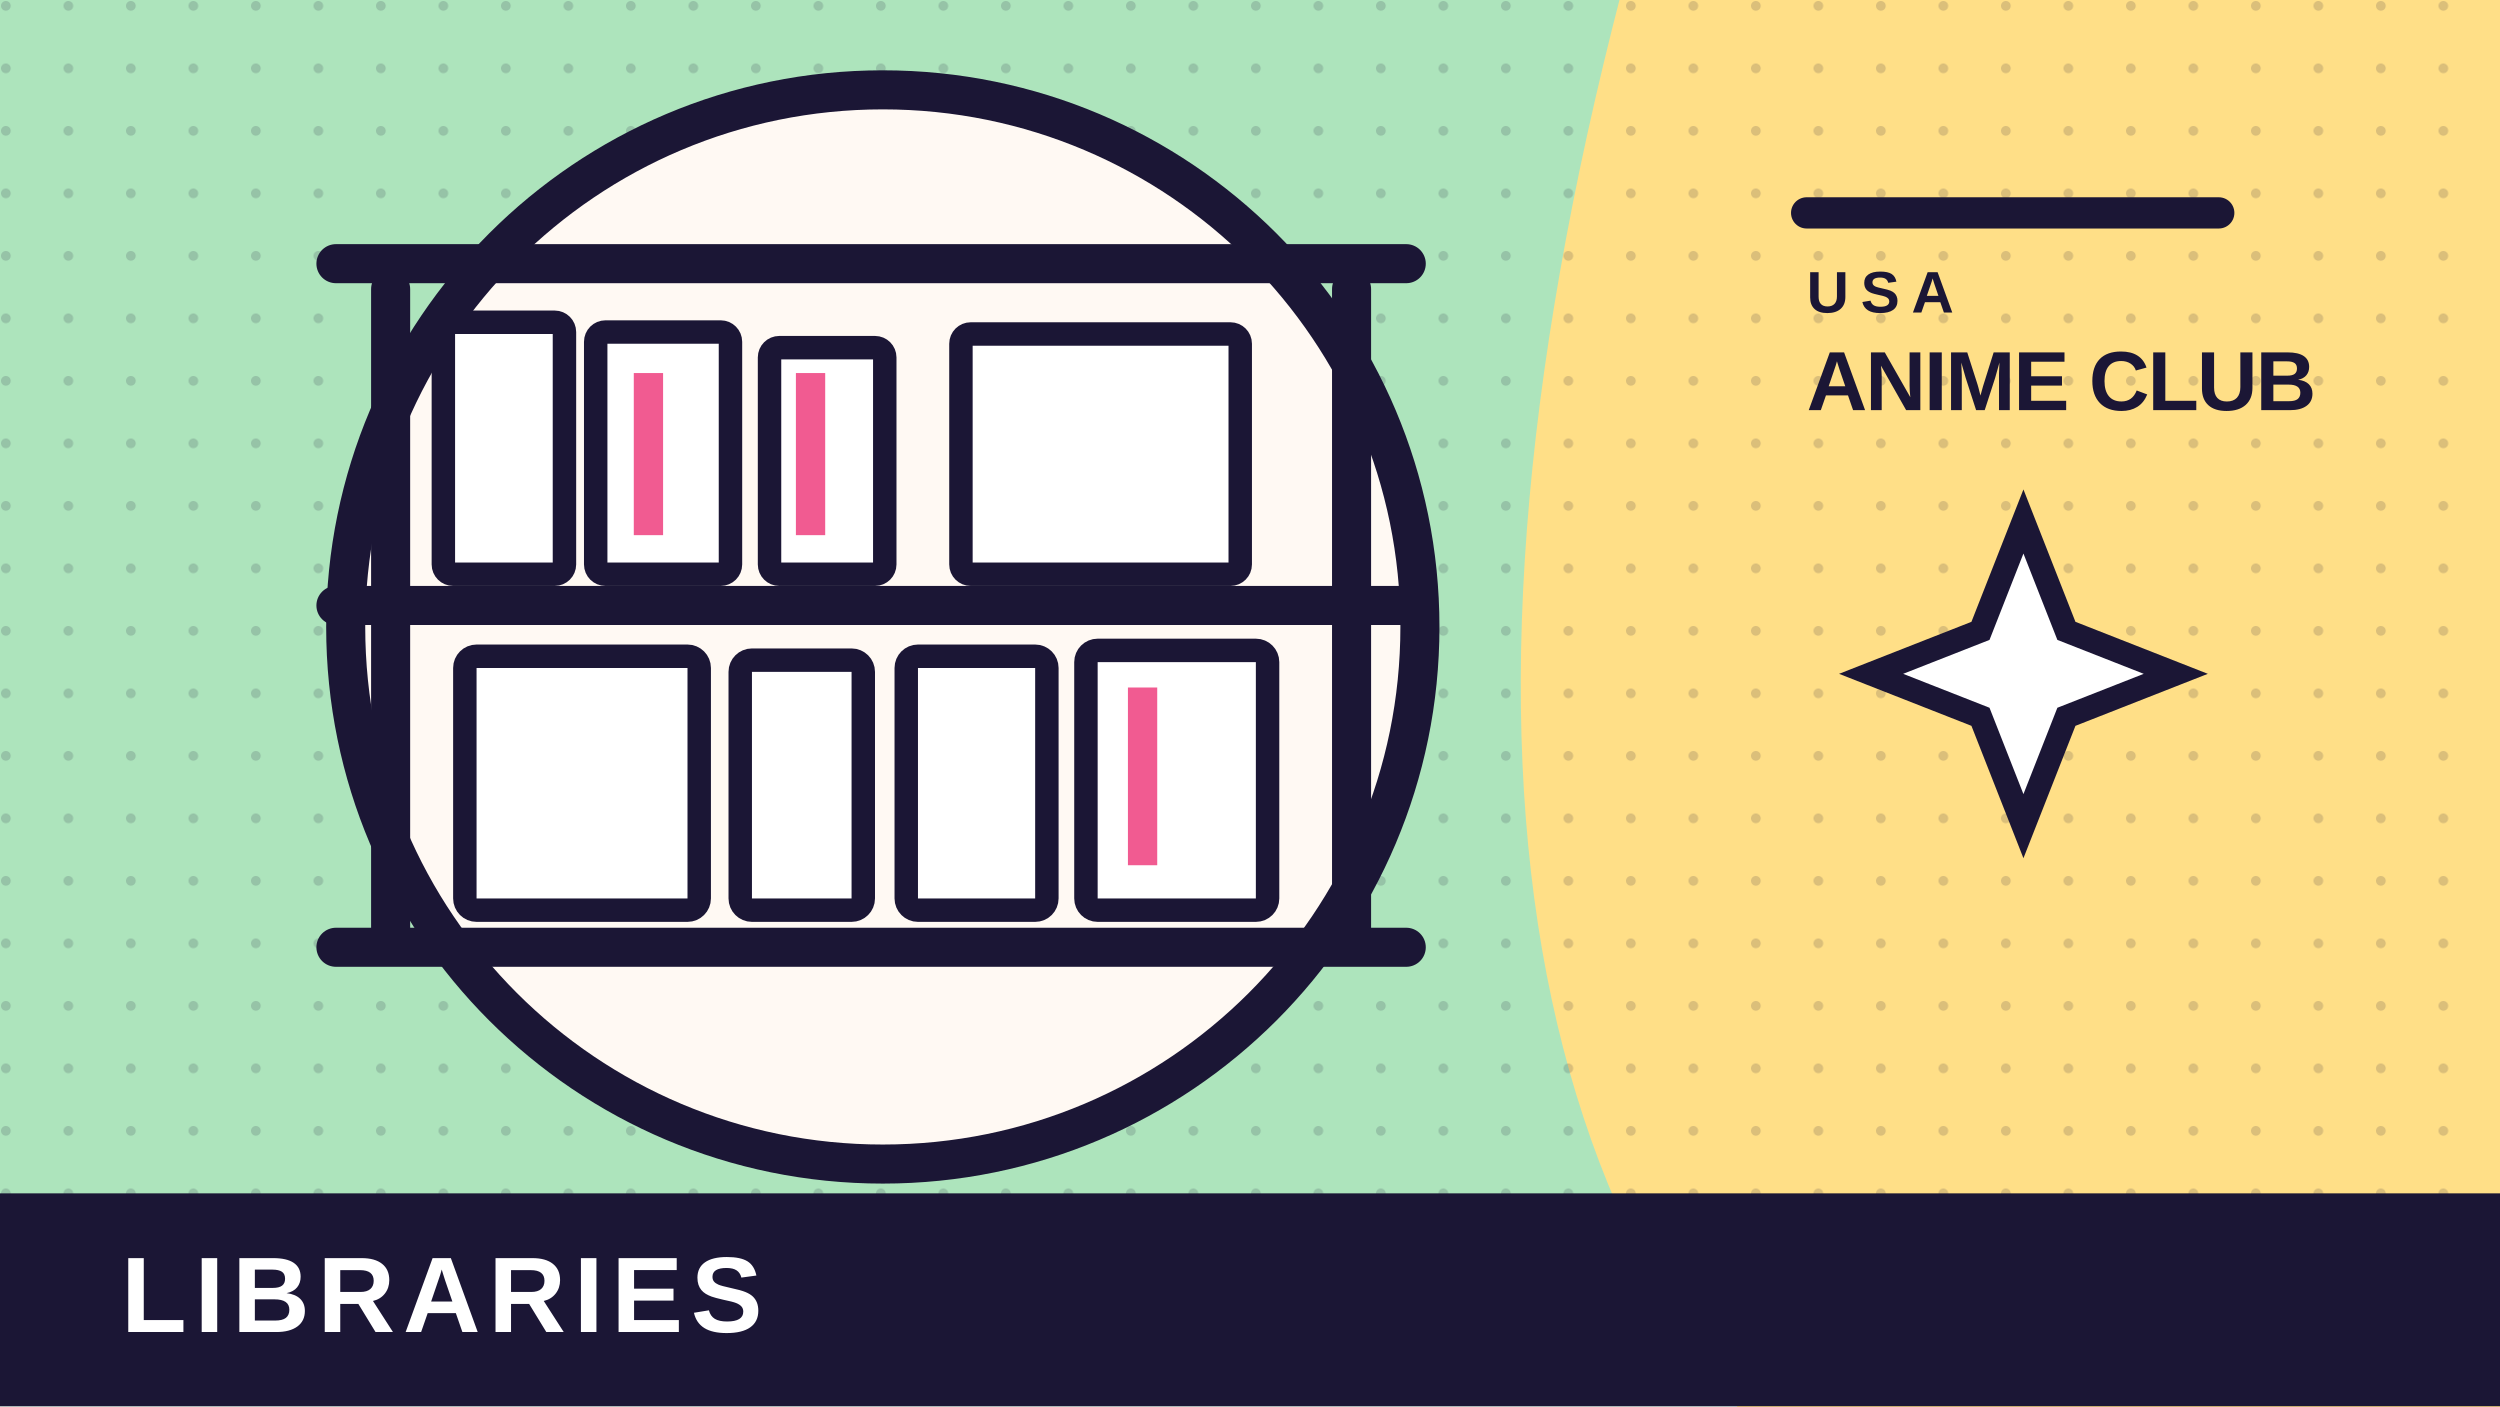
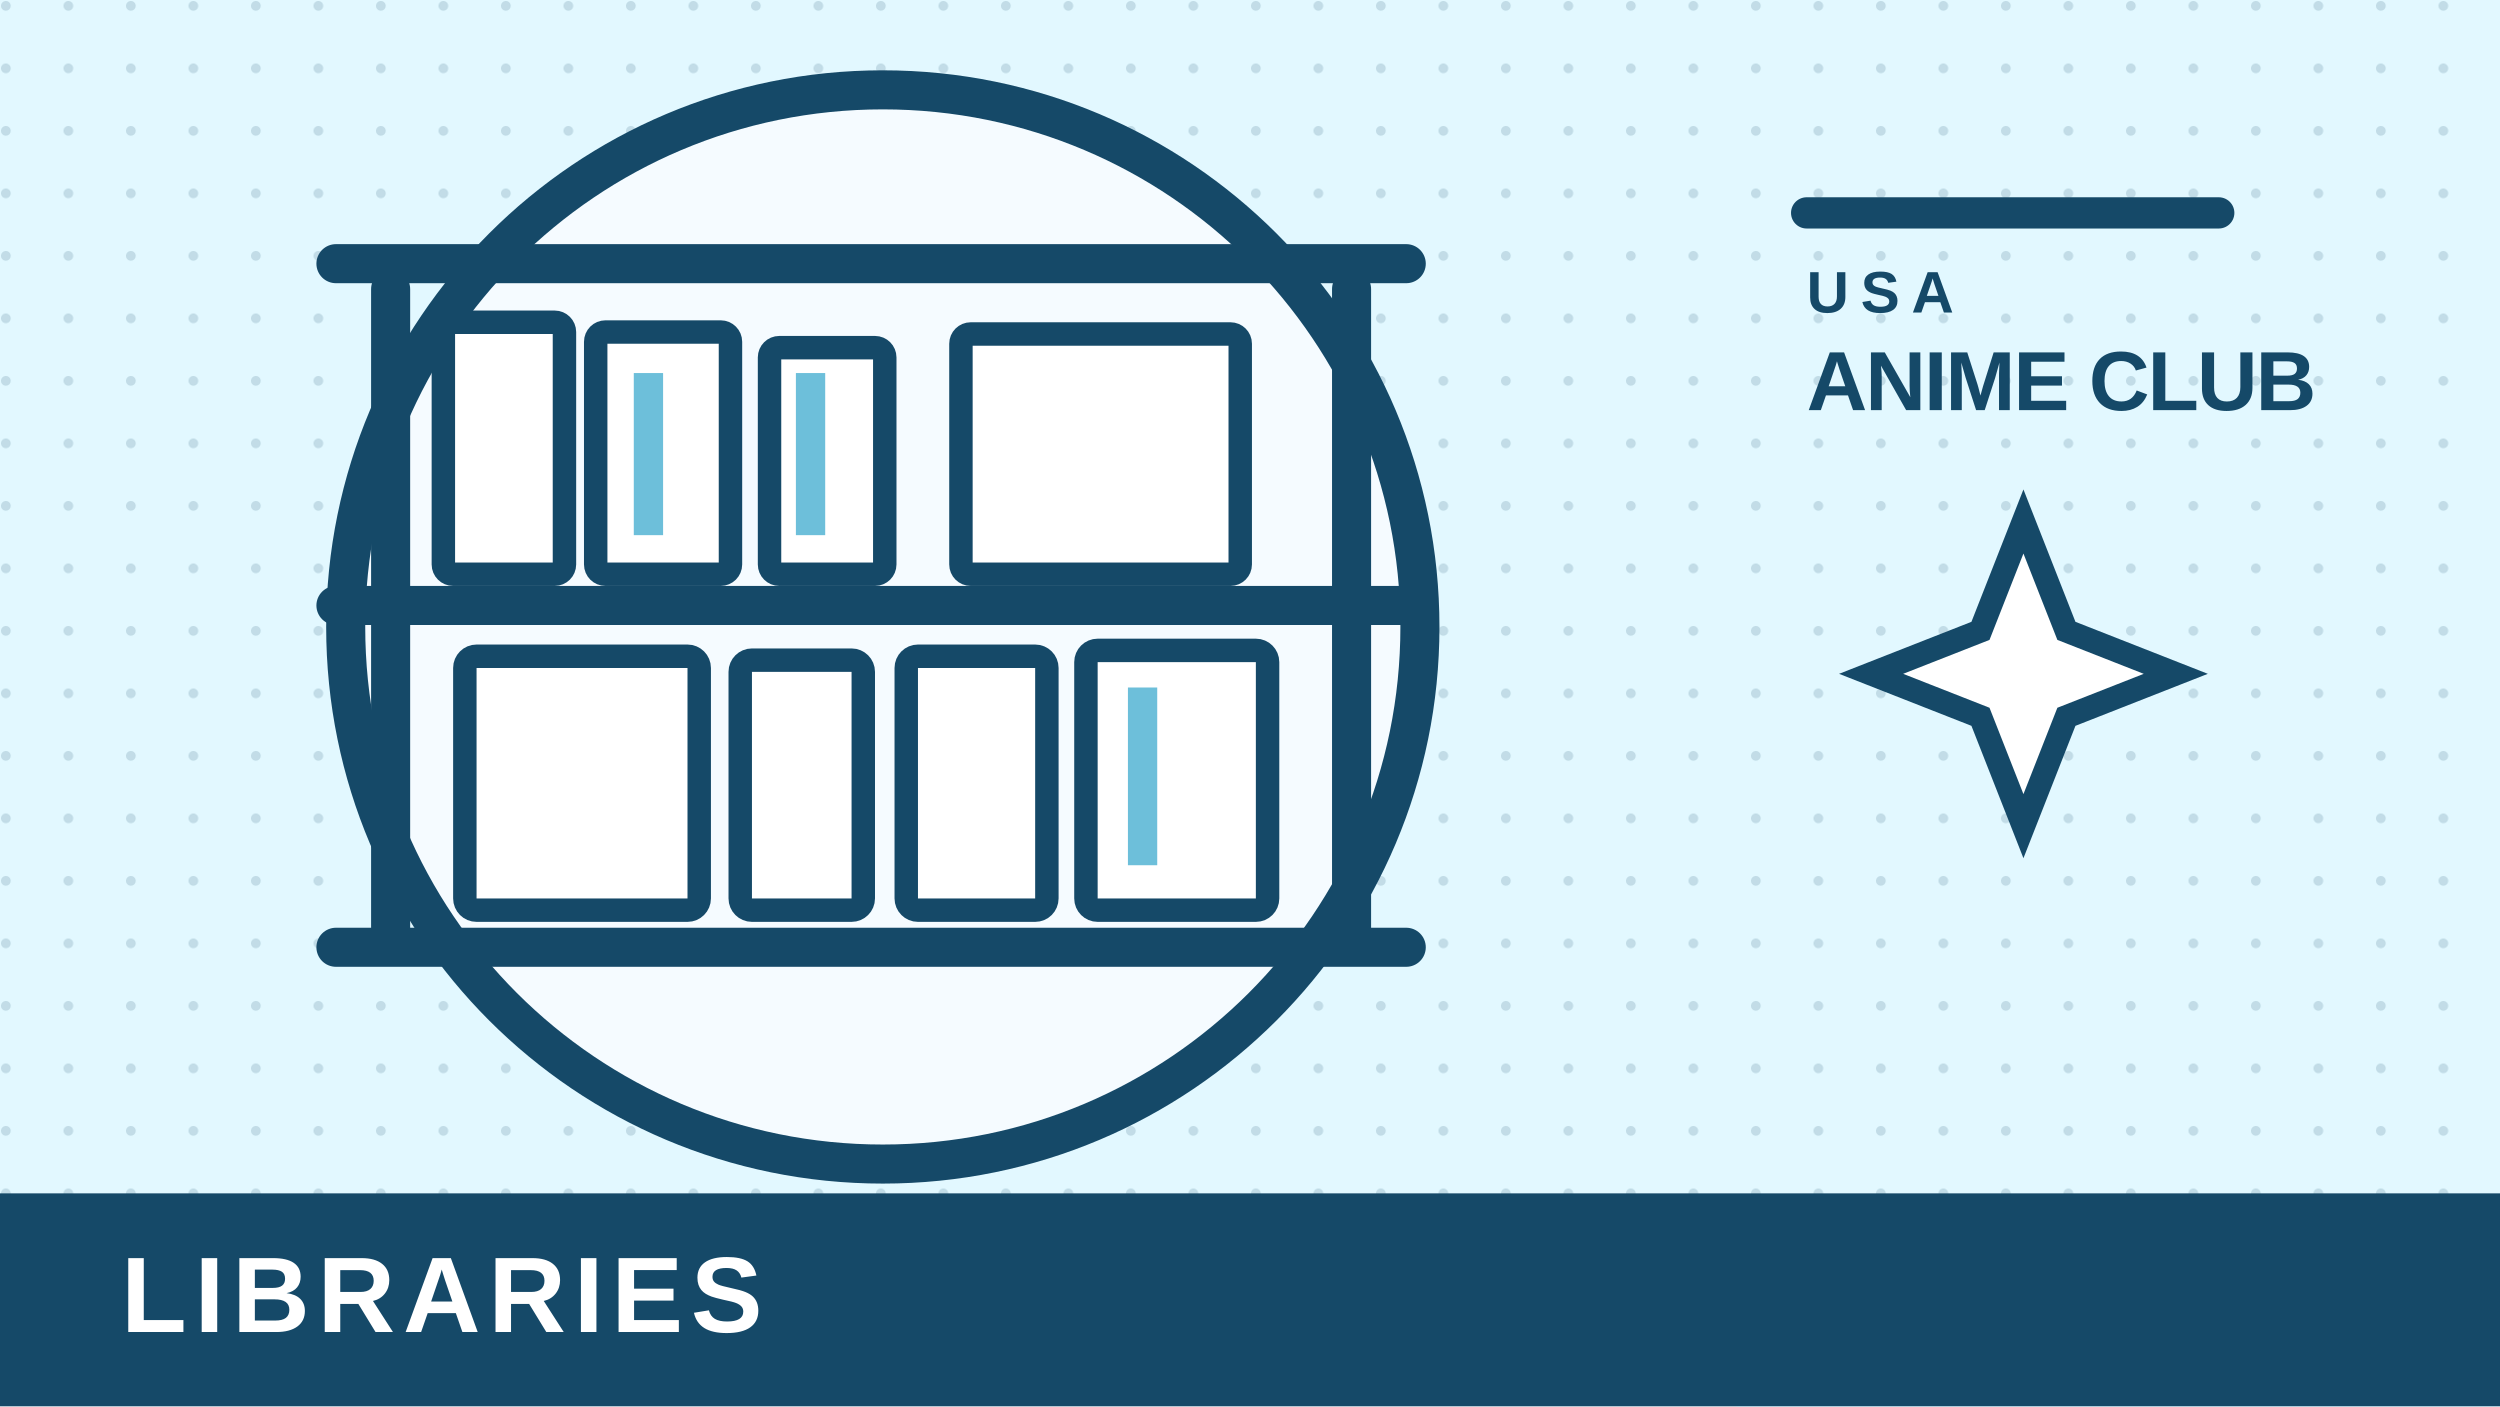
<svg xmlns="http://www.w3.org/2000/svg" viewBox="0 0 1280 720" role="img" aria-labelledby="t d">
  <defs>
    <pattern id="p" width="32" height="32" patternUnits="userSpaceOnUse">
-       <circle cx="3" cy="3" r="2.5" fill="#1b1635" opacity=".16" />
+       <circle cx="3" cy="3" r="2.5" fill="#154968" opacity=".16" />
    </pattern>
  </defs>
-   <rect width="1280" height="720" fill="#ade4bc" />
-   <path d="M870-140h590v900H925Q663 500 870-140Z" fill="#ffdf87" />
+   <rect width="1280" height="720" fill="#e2f8ff" />
+   <path d="M870-140h590v900H925Q663 500 870-140Z" fill="#e2f8ff" />
  <rect width="1280" height="720" fill="url(#p)" />
-   <circle cx="452" cy="321" r="275" fill="#fff9f3" stroke="#1b1635" stroke-width="20" />
+   <circle cx="452" cy="321" r="275" fill="#f5fbff" stroke="#154968" stroke-width="20" />
  <g transform="translate(-8 0) scale(1.0)">
-     <path d="M208 148v335m492-335v335M180 485h548M180 135h548M180 310h548" stroke="#1b1635" stroke-width="20" stroke-linecap="round" />
-     <g fill="white" stroke="#1b1635" stroke-width="12">
+     <path d="M208 148v335m492-335v335M180 485h548M180 135h548M180 310h548" stroke="#154968" stroke-width="20" stroke-linecap="round" />
+     <g fill="white" stroke="#154968" stroke-width="12">
      <rect x="235" y="165" width="62" height="129" rx="5" />
      <rect x="313" y="170" width="69" height="124" rx="5" />
      <rect x="402" y="178" width="59" height="116" rx="5" />
      <rect x="500" y="171" width="143" height="123" rx="5" />
      <rect x="246" y="336" width="120" height="130" rx="6" />
      <rect x="387" y="338" width="63" height="128" rx="6" />
      <rect x="472" y="336" width="72" height="130" rx="6" />
      <rect x="564" y="333" width="93" height="133" rx="6" />
    </g>
-     <path d="M340 191v83m83-83v83m170 169v-91" stroke="#f15b91" stroke-width="15" />
+     <path d="M340 191v83m83-83v83m170 169v-91" stroke="#6dbfda" stroke-width="15" />
  </g>
-   <path d="M925 109h211" stroke="#1b1635" stroke-width="16" stroke-linecap="round" />
-   <text x="925" y="160" fill="#1b1635" font-family="Arial,sans-serif" font-size="30" font-weight="900" letter-spacing="6">USA</text>
-   <text x="925" y="210" fill="#1b1635" font-family="Arial,sans-serif" font-size="43" font-weight="900" letter-spacing="-1">ANIME CLUB</text>
-   <path d="m1036 267 22 56 56 22-56 22-22 56-22-56-56-22 56-22Z" fill="#fff" stroke="#1b1635" stroke-width="12" />
-   <rect y="611" width="1280" height="109" fill="#1b1635" />
+   <path d="M925 109h211" stroke="#154968" stroke-width="16" stroke-linecap="round" />
+   <text x="925" y="160" fill="#154968" font-family="Arial,sans-serif" font-size="30" font-weight="900" letter-spacing="6">USA</text>
+   <text x="925" y="210" fill="#154968" font-family="Arial,sans-serif" font-size="43" font-weight="900" letter-spacing="-1">ANIME CLUB</text>
+   <path d="m1036 267 22 56 56 22-56 22-22 56-22-56-56-22 56-22Z" fill="#fff" stroke="#154968" stroke-width="12" />
+   <rect y="611" width="1280" height="109" fill="#154968" />
  <text x="62" y="682" font-family="Arial,sans-serif" font-size="55" font-weight="900" letter-spacing="4" fill="#fff">LIBRARIES</text>
</svg>
